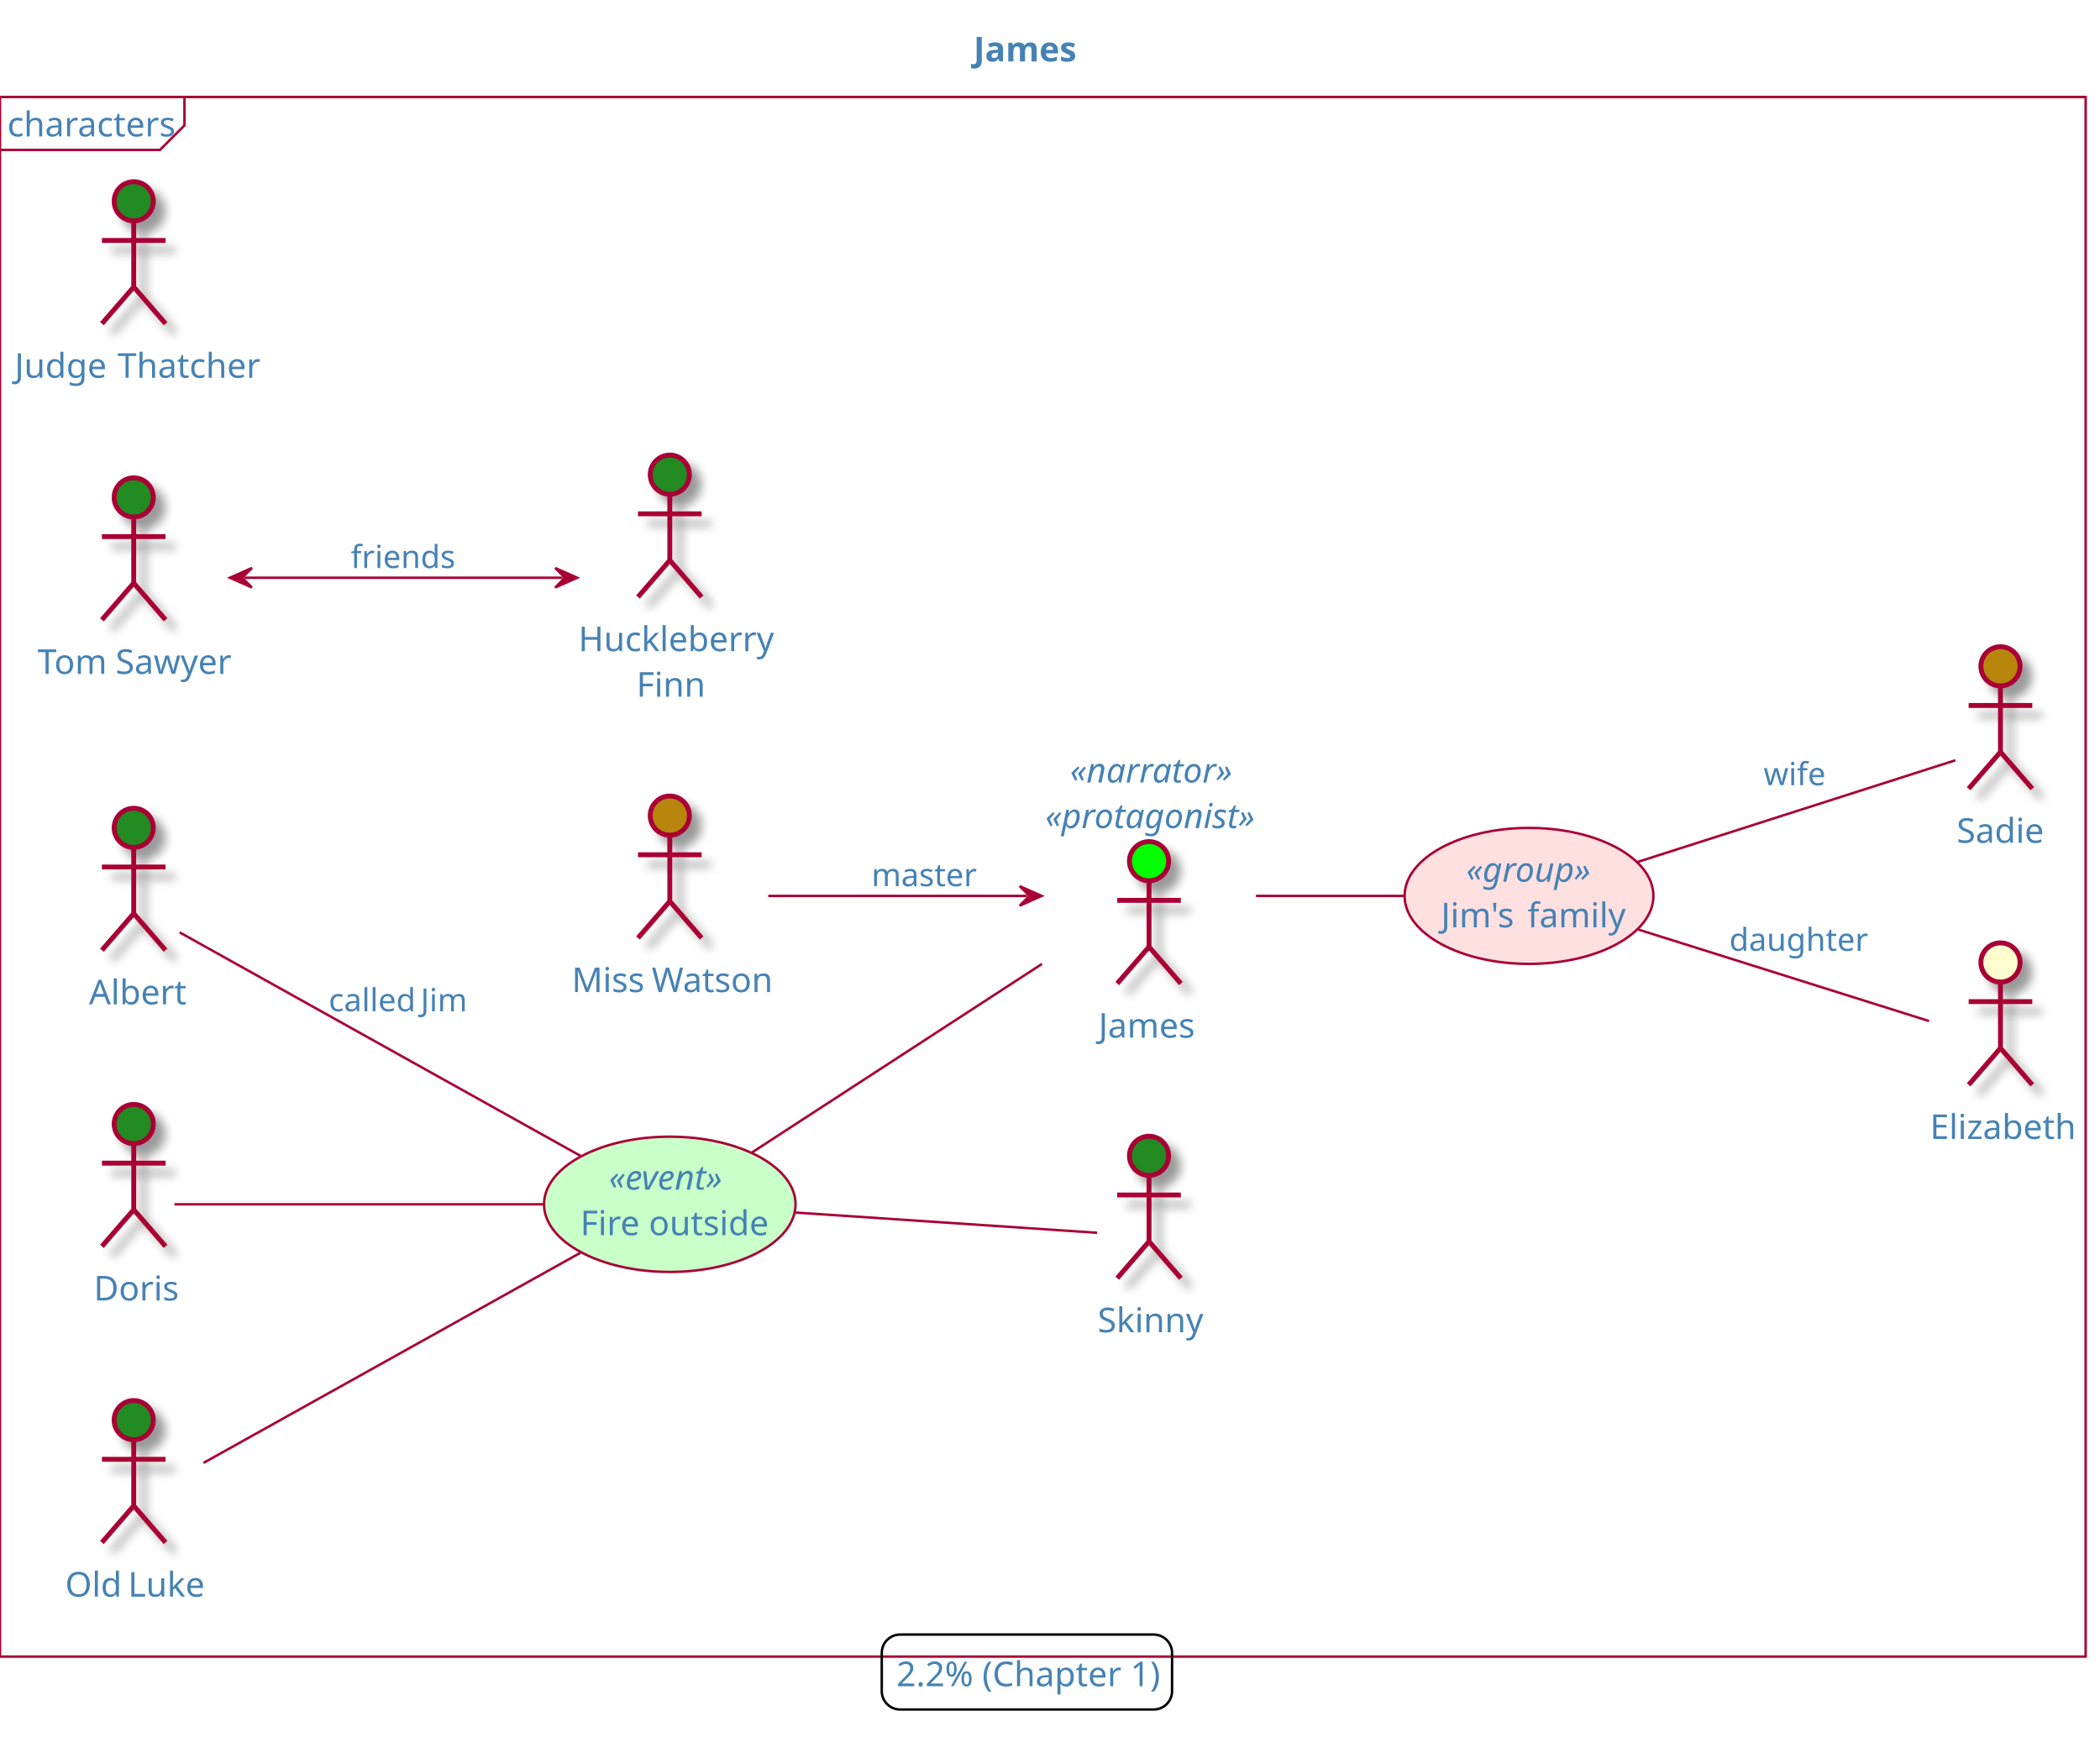
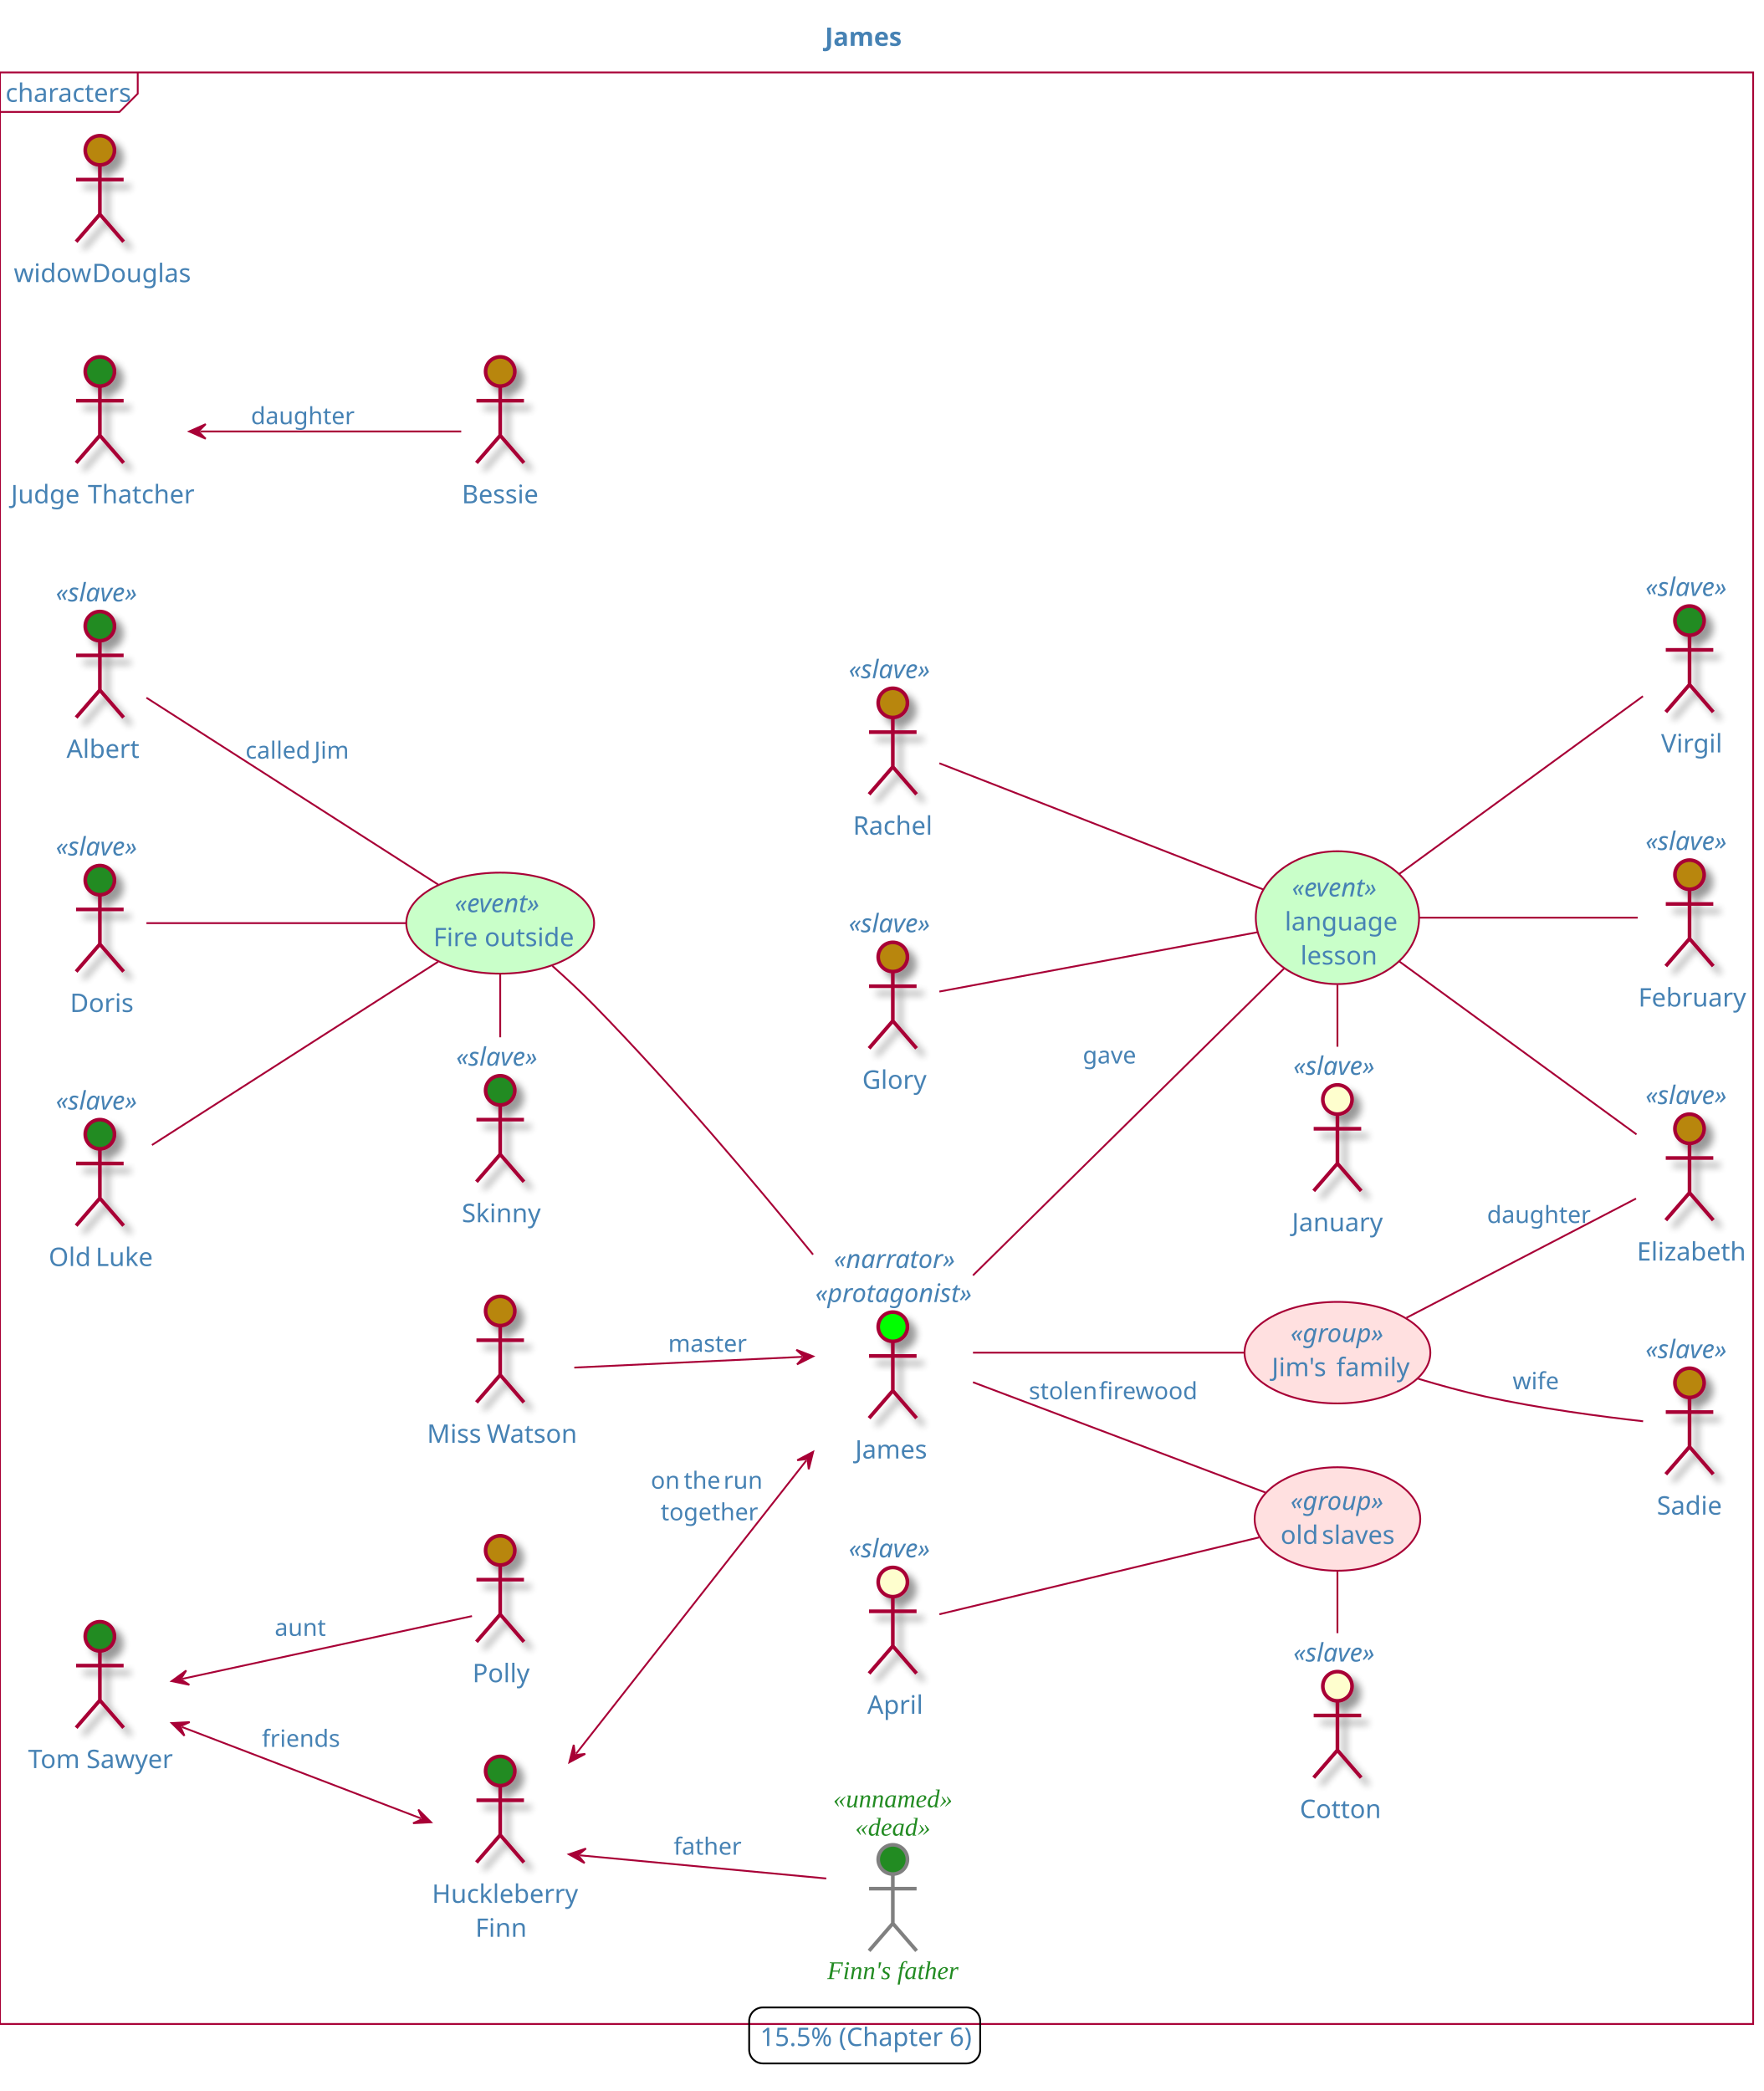
- <svg xmlns="http://www.w3.org/2000/svg" contentStyleType="text/css" data-diagram-type="DESCRIPTION" height="714px" preserveAspectRatio="none" style="width:858px;height:714px;" version="1.1" viewBox="0 0 858 714" width="858px" zoomAndPan="magnify">
+ <svg xmlns="http://www.w3.org/2000/svg" contentStyleType="text/css" data-diagram-type="DESCRIPTION" height="1144px" preserveAspectRatio="none" style="width:965px;height:1144px;" version="1.1" viewBox="0 0 965 1144" width="965px" zoomAndPan="magnify">
  <defs>
-     <filter height="300%" id="f146or0i8fgp7p" width="300%" x="-1" y="-1">
+     <filter height="300%" id="fkbhwyny0j49b" width="300%" x="-1" y="-1">
      <feGaussianBlur result="blurOut" stdDeviation="2" />
      <feColorMatrix in="blurOut" result="blurOut2" type="matrix" values="0 0 0 0 0 0 0 0 0 0 0 0 0 0 0 0 0 0 .4 0" />
      <feOffset dx="4" dy="4" in="blurOut2" result="blurOut3" />
      <feBlend in="SourceGraphic" in2="blurOut3" mode="normal" />
    </filter>
  </defs>
  <g>
    <g class="title" data-source-line="5">
-       <text fill="#4682B4" font-family="sans-serif" font-size="14" font-weight="bold" lengthAdjust="spacing" textLength="43.593" x="397.77" y="25.107">James</text>
-     </g>
-     <rect fill="none" height="637.23" style="stroke:#A80036;stroke-width:1;" width="852.133" x="0" y="39.621" />
+       <text fill="#4682B4" font-family="sans-serif" font-size="14" font-weight="bold" lengthAdjust="spacing" textLength="43.593" x="451.27" y="25.107">James</text>
+     </g>
+     <rect fill="none" height="1067.716" style="stroke:#A80036;stroke-width:1;" width="959.133" x="0" y="39.621" />
    <path d="M75.358,39.621 L75.358,51.242 L65.358,61.242 L0,61.242" fill="none" style="stroke:#A80036;stroke-width:1;" />
    <text fill="#4682B4" font-family="sans-serif" font-size="14" lengthAdjust="spacing" textLength="65.358" x="3" y="55.728">characters</text>
    <g class="entity" data-entity="jim" data-source-line="10" data-uid="ent0002" id="entity_jim">
-       <ellipse cx="469.46" cy="351.864" fill="#00FF00" filter="url(#f146or0i8fgp7p)" rx="8" ry="8" style="stroke:#A80036;stroke-width:2;" />
-       <path d="M469.46,359.864 L469.46,386.864 M456.46,367.864 L482.46,367.864 M469.46,386.864 L456.46,401.864 M469.46,386.864 L482.46,401.864" fill="none" filter="url(#f146or0i8fgp7p)" style="stroke:#A80036;stroke-width:2;" />
-       <text fill="#4682B4" font-family="sans-serif" font-size="14" lengthAdjust="spacing" textLength="41.234" x="448.843" y="423.972">James</text>
-       <text fill="#4682B4" font-family="sans-serif" font-size="14" font-style="italic" lengthAdjust="spacing" textLength="64.593" x="437.164" y="319.73">«narrator»</text>
-       <text fill="#4682B4" font-family="sans-serif" font-size="14" font-style="italic" lengthAdjust="spacing" textLength="84.841" x="427.04" y="338.351">«protagonist»</text>
+       <ellipse cx="488.46" cy="725.864" fill="#00FF00" filter="url(#fkbhwyny0j49b)" rx="8" ry="8" style="stroke:#A80036;stroke-width:2;" />
+       <path d="M488.46,733.864 L488.46,760.864 M475.46,741.864 L501.46,741.864 M488.46,760.864 L475.46,775.864 M488.46,760.864 L501.46,775.864" fill="none" filter="url(#fkbhwyny0j49b)" style="stroke:#A80036;stroke-width:2;" />
+       <text fill="#4682B4" font-family="sans-serif" font-size="14" lengthAdjust="spacing" textLength="41.234" x="467.843" y="797.972">James</text>
+       <text fill="#4682B4" font-family="sans-serif" font-size="14" font-style="italic" lengthAdjust="spacing" textLength="64.593" x="456.164" y="693.73">«narrator»</text>
+       <text fill="#4682B4" font-family="sans-serif" font-size="14" font-style="italic" lengthAdjust="spacing" textLength="84.841" x="446.04" y="712.351">«protagonist»</text>
    </g>
    <g class="entity" data-entity="owner" data-source-line="12" data-uid="ent0003" id="entity_owner">
-       <ellipse cx="273.662" cy="333.242" fill="#B8860B" filter="url(#f146or0i8fgp7p)" rx="8" ry="8" style="stroke:#A80036;stroke-width:2;" />
-       <path d="M273.662,341.242 L273.662,368.242 M260.662,349.242 L286.662,349.242 M273.662,368.242 L260.662,383.242 M273.662,368.242 L286.662,383.242" fill="none" filter="url(#f146or0i8fgp7p)" style="stroke:#A80036;stroke-width:2;" />
-       <text fill="#4682B4" font-family="sans-serif" font-size="14" lengthAdjust="spacing" textLength="28.773" x="233.6" y="405.35">Miss</text>
-       <text fill="#4682B4" font-family="sans-serif" font-size="14" lengthAdjust="spacing" textLength="3.89" x="262.373" y="405.35"> </text>
-       <text fill="#4682B4" font-family="sans-serif" font-size="14" lengthAdjust="spacing" textLength="47.462" x="266.262" y="405.35">Watson</text>
+       <ellipse cx="273.662" cy="717.242" fill="#B8860B" filter="url(#fkbhwyny0j49b)" rx="8" ry="8" style="stroke:#A80036;stroke-width:2;" />
+       <path d="M273.662,725.242 L273.662,752.242 M260.662,733.242 L286.662,733.242 M273.662,752.242 L260.662,767.242 M273.662,752.242 L286.662,767.242" fill="none" filter="url(#fkbhwyny0j49b)" style="stroke:#A80036;stroke-width:2;" />
+       <text fill="#4682B4" font-family="sans-serif" font-size="14" lengthAdjust="spacing" textLength="28.773" x="233.6" y="789.35">Miss</text>
+       <text fill="#4682B4" font-family="sans-serif" font-size="14" lengthAdjust="spacing" textLength="3.89" x="262.373" y="789.35"> </text>
+       <text fill="#4682B4" font-family="sans-serif" font-size="14" lengthAdjust="spacing" textLength="47.462" x="266.262" y="789.35">Watson</text>
    </g>
    <g class="entity" data-entity="tom" data-source-line="16" data-uid="ent0005" id="entity_tom">
-       <ellipse cx="54.636" cy="203.242" fill="#228B22" filter="url(#f146or0i8fgp7p)" rx="8" ry="8" style="stroke:#A80036;stroke-width:2;" />
-       <path d="M54.636,211.242 L54.636,238.242 M41.636,219.242 L67.636,219.242 M54.636,238.242 L41.636,253.242 M54.636,238.242 L67.636,253.242" fill="none" filter="url(#f146or0i8fgp7p)" style="stroke:#A80036;stroke-width:2;" />
-       <text fill="#4682B4" font-family="sans-serif" font-size="14" lengthAdjust="spacing" textLength="28" x="15.35" y="275.35">Tom</text>
-       <text fill="#4682B4" font-family="sans-serif" font-size="14" lengthAdjust="spacing" textLength="3.89" x="43.35" y="275.35"> </text>
-       <text fill="#4682B4" font-family="sans-serif" font-size="14" lengthAdjust="spacing" textLength="46.683" x="47.24" y="275.35">Sawyer</text>
+       <ellipse cx="54.636" cy="895.242" fill="#228B22" filter="url(#fkbhwyny0j49b)" rx="8" ry="8" style="stroke:#A80036;stroke-width:2;" />
+       <path d="M54.636,903.242 L54.636,930.242 M41.636,911.242 L67.636,911.242 M54.636,930.242 L41.636,945.242 M54.636,930.242 L67.636,945.242" fill="none" filter="url(#fkbhwyny0j49b)" style="stroke:#A80036;stroke-width:2;" />
+       <text fill="#4682B4" font-family="sans-serif" font-size="14" lengthAdjust="spacing" textLength="28" x="15.35" y="967.35">Tom</text>
+       <text fill="#4682B4" font-family="sans-serif" font-size="14" lengthAdjust="spacing" textLength="3.89" x="43.35" y="967.35"> </text>
+       <text fill="#4682B4" font-family="sans-serif" font-size="14" lengthAdjust="spacing" textLength="46.683" x="47.24" y="967.35">Sawyer</text>
    </g>
    <g class="entity" data-entity="huck" data-source-line="17" data-uid="ent0006" id="entity_huck">
-       <ellipse cx="273.665" cy="193.932" fill="#228B22" filter="url(#f146or0i8fgp7p)" rx="8" ry="8" style="stroke:#A80036;stroke-width:2;" />
-       <path d="M273.665,201.932 L273.665,228.932 M260.665,209.932 L286.665,209.932 M273.665,228.932 L260.665,243.932 M273.665,228.932 L286.665,243.932" fill="none" filter="url(#f146or0i8fgp7p)" style="stroke:#A80036;stroke-width:2;" />
-       <text fill="#4682B4" font-family="sans-serif" font-size="14" lengthAdjust="spacing" textLength="74.689" x="236.32" y="266.04">Huckleberry</text>
-       <text fill="#4682B4" font-family="sans-serif" font-size="14" lengthAdjust="spacing" textLength="27.234" x="260.048" y="284.661">Finn</text>
+       <ellipse cx="273.665" cy="968.932" fill="#228B22" filter="url(#fkbhwyny0j49b)" rx="8" ry="8" style="stroke:#A80036;stroke-width:2;" />
+       <path d="M273.665,976.932 L273.665,1003.932 M260.665,984.932 L286.665,984.932 M273.665,1003.932 L260.665,1018.932 M273.665,1003.932 L286.665,1018.932" fill="none" filter="url(#fkbhwyny0j49b)" style="stroke:#A80036;stroke-width:2;" />
+       <text fill="#4682B4" font-family="sans-serif" font-size="14" lengthAdjust="spacing" textLength="74.689" x="236.32" y="1041.04">Huckleberry</text>
+       <text fill="#4682B4" font-family="sans-serif" font-size="14" lengthAdjust="spacing" textLength="27.234" x="260.048" y="1059.661">Finn</text>
    </g>
    <g class="entity" data-entity="sadie" data-source-line="21" data-uid="ent0008" id="entity_sadie">
-       <ellipse cx="817.333" cy="272.242" fill="#B8860B" filter="url(#f146or0i8fgp7p)" rx="8" ry="8" style="stroke:#A80036;stroke-width:2;" />
-       <path d="M817.333,280.242 L817.333,307.242 M804.333,288.242 L830.333,288.242 M817.333,307.242 L804.333,322.242 M817.333,307.242 L830.333,322.242" fill="none" filter="url(#f146or0i8fgp7p)" style="stroke:#A80036;stroke-width:2;" />
-       <text fill="#4682B4" font-family="sans-serif" font-size="14" lengthAdjust="spacing" textLength="35.807" x="799.43" y="344.35">Sadie</text>
+       <ellipse cx="924.337" cy="756.553" fill="#B8860B" filter="url(#fkbhwyny0j49b)" rx="8" ry="8" style="stroke:#A80036;stroke-width:2;" />
+       <path d="M924.337,764.553 L924.337,791.553 M911.337,772.553 L937.337,772.553 M924.337,791.553 L911.337,806.553 M924.337,791.553 L937.337,806.553" fill="none" filter="url(#fkbhwyny0j49b)" style="stroke:#A80036;stroke-width:2;" />
+       <text fill="#4682B4" font-family="sans-serif" font-size="14" lengthAdjust="spacing" textLength="35.807" x="906.434" y="828.661">Sadie</text>
+       <text fill="#4682B4" font-family="sans-serif" font-size="14" font-style="italic" lengthAdjust="spacing" textLength="48.255" x="900.21" y="743.04">«slave»</text>
    </g>
    <g class="entity" data-entity="family" data-source-line="23" data-uid="ent0009" id="entity_family">
-       <ellipse cx="624.708" cy="366.048" fill="#FFE0E0" rx="50.828" ry="27.776" style="stroke:#A80036;stroke-width:1;" />
-       <text fill="#4682B4" font-family="sans-serif" font-size="14" font-style="italic" lengthAdjust="spacing" textLength="51.379" x="599.019" y="360.271">«group»</text>
-       <text fill="#4682B4" font-family="sans-serif" font-size="14" lengthAdjust="spacing" textLength="31.445" x="588.762" y="378.892">Jim's</text>
-       <text fill="#4682B4" font-family="sans-serif" font-size="14" lengthAdjust="spacing" textLength="3.89" x="620.207" y="378.892"> </text>
-       <text fill="#4682B4" font-family="sans-serif" font-size="14" lengthAdjust="spacing" textLength="36.559" x="624.097" y="378.892">family</text>
+       <ellipse cx="731.708" cy="740.048" fill="#FFE0E0" rx="50.828" ry="27.776" style="stroke:#A80036;stroke-width:1;" />
+       <text fill="#4682B4" font-family="sans-serif" font-size="14" font-style="italic" lengthAdjust="spacing" textLength="51.379" x="706.019" y="734.27">«group»</text>
+       <text fill="#4682B4" font-family="sans-serif" font-size="14" lengthAdjust="spacing" textLength="31.445" x="695.762" y="752.892">Jim's</text>
+       <text fill="#4682B4" font-family="sans-serif" font-size="14" lengthAdjust="spacing" textLength="3.89" x="727.207" y="752.892"> </text>
+       <text fill="#4682B4" font-family="sans-serif" font-size="14" lengthAdjust="spacing" textLength="36.559" x="731.097" y="752.892">family</text>
    </g>
    <g class="entity" data-entity="lizzie" data-source-line="28" data-uid="ent0012" id="entity_lizzie">
-       <ellipse cx="817.336" cy="393.242" fill="#FEFECE" filter="url(#f146or0i8fgp7p)" rx="8" ry="8" style="stroke:#A80036;stroke-width:2;" />
-       <path d="M817.336,401.242 L817.336,428.242 M804.336,409.242 L830.336,409.242 M817.336,428.242 L804.336,443.242 M817.336,428.242 L830.336,443.242" fill="none" filter="url(#f146or0i8fgp7p)" style="stroke:#A80036;stroke-width:2;" />
-       <text fill="#4682B4" font-family="sans-serif" font-size="14" lengthAdjust="spacing" textLength="57.593" x="788.54" y="465.35">Elizabeth</text>
+       <ellipse cx="924.336" cy="617.553" fill="#B8860B" filter="url(#fkbhwyny0j49b)" rx="8" ry="8" style="stroke:#A80036;stroke-width:2;" />
+       <path d="M924.336,625.553 L924.336,652.553 M911.336,633.553 L937.336,633.553 M924.336,652.553 L911.336,667.553 M924.336,652.553 L937.336,667.553" fill="none" filter="url(#fkbhwyny0j49b)" style="stroke:#A80036;stroke-width:2;" />
+       <text fill="#4682B4" font-family="sans-serif" font-size="14" lengthAdjust="spacing" textLength="57.593" x="895.54" y="689.661">Elizabeth</text>
+       <text fill="#4682B4" font-family="sans-serif" font-size="14" font-style="italic" lengthAdjust="spacing" textLength="48.255" x="900.209" y="604.04">«slave»</text>
    </g>
    <g class="entity" data-entity="judge" data-source-line="32" data-uid="ent0014" id="entity_judge">
-       <ellipse cx="54.641" cy="82.242" fill="#228B22" filter="url(#f146or0i8fgp7p)" rx="8" ry="8" style="stroke:#A80036;stroke-width:2;" />
-       <path d="M54.641,90.242 L54.641,117.242 M41.641,98.242 L67.641,98.242 M54.641,117.242 L41.641,132.242 M54.641,117.242 L67.641,132.242" fill="none" filter="url(#f146or0i8fgp7p)" style="stroke:#A80036;stroke-width:2;" />
-       <text fill="#4682B4" font-family="sans-serif" font-size="14" lengthAdjust="spacing" textLength="38.145" x="6" y="154.35">Judge</text>
-       <text fill="#4682B4" font-family="sans-serif" font-size="14" lengthAdjust="spacing" textLength="3.89" x="44.145" y="154.35"> </text>
-       <text fill="#4682B4" font-family="sans-serif" font-size="14" lengthAdjust="spacing" textLength="55.248" x="48.034" y="154.35">Thatcher</text>
+       <ellipse cx="54.641" cy="203.242" fill="#228B22" filter="url(#fkbhwyny0j49b)" rx="8" ry="8" style="stroke:#A80036;stroke-width:2;" />
+       <path d="M54.641,211.242 L54.641,238.242 M41.641,219.242 L67.641,219.242 M54.641,238.242 L41.641,253.242 M54.641,238.242 L67.641,253.242" fill="none" filter="url(#fkbhwyny0j49b)" style="stroke:#A80036;stroke-width:2;" />
+       <text fill="#4682B4" font-family="sans-serif" font-size="14" lengthAdjust="spacing" textLength="38.145" x="6" y="275.35">Judge</text>
+       <text fill="#4682B4" font-family="sans-serif" font-size="14" lengthAdjust="spacing" textLength="3.89" x="44.145" y="275.35"> </text>
+       <text fill="#4682B4" font-family="sans-serif" font-size="14" lengthAdjust="spacing" textLength="55.248" x="48.034" y="275.35">Thatcher</text>
    </g>
    <g class="entity" data-entity="albert" data-source-line="34" data-uid="ent0015" id="entity_albert">
-       <ellipse cx="54.636" cy="338.242" fill="#228B22" filter="url(#f146or0i8fgp7p)" rx="8" ry="8" style="stroke:#A80036;stroke-width:2;" />
-       <path d="M54.636,346.242 L54.636,373.242 M41.636,354.242 L67.636,354.242 M54.636,373.242 L41.636,388.242 M54.636,373.242 L67.636,388.242" fill="none" filter="url(#f146or0i8fgp7p)" style="stroke:#A80036;stroke-width:2;" />
-       <text fill="#4682B4" font-family="sans-serif" font-size="14" lengthAdjust="spacing" textLength="36.572" x="36.35" y="410.35">Albert</text>
+       <ellipse cx="54.637" cy="342.553" fill="#228B22" filter="url(#fkbhwyny0j49b)" rx="8" ry="8" style="stroke:#A80036;stroke-width:2;" />
+       <path d="M54.637,350.553 L54.637,377.553 M41.637,358.553 L67.637,358.553 M54.637,377.553 L41.637,392.553 M54.637,377.553 L67.637,392.553" fill="none" filter="url(#fkbhwyny0j49b)" style="stroke:#A80036;stroke-width:2;" />
+       <text fill="#4682B4" font-family="sans-serif" font-size="14" lengthAdjust="spacing" textLength="36.572" x="36.351" y="414.661">Albert</text>
+       <text fill="#4682B4" font-family="sans-serif" font-size="14" font-style="italic" lengthAdjust="spacing" textLength="48.255" x="30.51" y="329.04">«slave»</text>
    </g>
    <g class="entity" data-entity="fire" data-source-line="37" data-uid="ent0016" id="entity_fire">
-       <ellipse cx="273.659" cy="492.055" fill="#C9FFC9" rx="51.38" ry="27.633" style="stroke:#A80036;stroke-width:1;" />
-       <text fill="#4682B4" font-family="sans-serif" font-size="14" font-style="italic" lengthAdjust="spacing" textLength="49.82" x="248.749" y="486.06">«event»</text>
-       <text fill="#4682B4" font-family="sans-serif" font-size="14" lengthAdjust="spacing" textLength="24.11" x="237.087" y="504.681">Fire</text>
-       <text fill="#4682B4" font-family="sans-serif" font-size="14" lengthAdjust="spacing" textLength="3.89" x="261.198" y="504.681"> </text>
-       <text fill="#4682B4" font-family="sans-serif" font-size="14" lengthAdjust="spacing" textLength="45.145" x="265.087" y="504.681">outside</text>
+       <ellipse cx="273.659" cy="505.055" fill="#C9FFC9" rx="51.38" ry="27.633" style="stroke:#A80036;stroke-width:1;" />
+       <text fill="#4682B4" font-family="sans-serif" font-size="14" font-style="italic" lengthAdjust="spacing" textLength="49.82" x="248.749" y="499.06">«event»</text>
+       <text fill="#4682B4" font-family="sans-serif" font-size="14" lengthAdjust="spacing" textLength="24.11" x="237.087" y="517.681">Fire</text>
+       <text fill="#4682B4" font-family="sans-serif" font-size="14" lengthAdjust="spacing" textLength="3.89" x="261.198" y="517.681"> </text>
+       <text fill="#4682B4" font-family="sans-serif" font-size="14" lengthAdjust="spacing" textLength="45.145" x="265.087" y="517.681">outside</text>
    </g>
    <g class="entity" data-entity="doris" data-source-line="43" data-uid="ent0019" id="entity_doris">
-       <ellipse cx="54.645" cy="459.242" fill="#228B22" filter="url(#f146or0i8fgp7p)" rx="8" ry="8" style="stroke:#A80036;stroke-width:2;" />
-       <path d="M54.645,467.242 L54.645,494.242 M41.645,475.242 L67.644,475.242 M54.645,494.242 L41.645,509.242 M54.645,494.242 L67.644,509.242" fill="none" filter="url(#f146or0i8fgp7p)" style="stroke:#A80036;stroke-width:2;" />
-       <text fill="#4682B4" font-family="sans-serif" font-size="14" lengthAdjust="spacing" textLength="32.669" x="38.31" y="531.35">Doris</text>
+       <ellipse cx="54.637" cy="481.553" fill="#228B22" filter="url(#fkbhwyny0j49b)" rx="8" ry="8" style="stroke:#A80036;stroke-width:2;" />
+       <path d="M54.637,489.553 L54.637,516.553 M41.637,497.553 L67.637,497.553 M54.637,516.553 L41.637,531.553 M54.637,516.553 L67.637,531.553" fill="none" filter="url(#fkbhwyny0j49b)" style="stroke:#A80036;stroke-width:2;" />
+       <text fill="#4682B4" font-family="sans-serif" font-size="14" lengthAdjust="spacing" textLength="32.669" x="38.303" y="553.661">Doris</text>
+       <text fill="#4682B4" font-family="sans-serif" font-size="14" font-style="italic" lengthAdjust="spacing" textLength="48.255" x="30.51" y="468.04">«slave»</text>
    </g>
    <g class="entity" data-entity="luke" data-source-line="47" data-uid="ent0021" id="entity_luke">
-       <ellipse cx="54.637" cy="580.242" fill="#228B22" filter="url(#f146or0i8fgp7p)" rx="8" ry="8" style="stroke:#A80036;stroke-width:2;" />
-       <path d="M54.637,588.242 L54.637,615.242 M41.637,596.242 L67.637,596.242 M54.637,615.242 L41.637,630.242 M54.637,615.242 L67.637,630.242" fill="none" filter="url(#f146or0i8fgp7p)" style="stroke:#A80036;stroke-width:2;" />
-       <text fill="#4682B4" font-family="sans-serif" font-size="14" lengthAdjust="spacing" textLength="21.786" x="26.62" y="652.35">Old</text>
-       <text fill="#4682B4" font-family="sans-serif" font-size="14" lengthAdjust="spacing" textLength="3.89" x="48.406" y="652.35"> </text>
-       <text fill="#4682B4" font-family="sans-serif" font-size="14" lengthAdjust="spacing" textLength="30.358" x="52.296" y="652.35">Luke</text>
+       <ellipse cx="54.637" cy="620.553" fill="#228B22" filter="url(#fkbhwyny0j49b)" rx="8" ry="8" style="stroke:#A80036;stroke-width:2;" />
+       <path d="M54.637,628.553 L54.637,655.553 M41.637,636.553 L67.637,636.553 M54.637,655.553 L41.637,670.553 M54.637,655.553 L67.637,670.553" fill="none" filter="url(#fkbhwyny0j49b)" style="stroke:#A80036;stroke-width:2;" />
+       <text fill="#4682B4" font-family="sans-serif" font-size="14" lengthAdjust="spacing" textLength="21.786" x="26.62" y="692.661">Old</text>
+       <text fill="#4682B4" font-family="sans-serif" font-size="14" lengthAdjust="spacing" textLength="3.89" x="48.406" y="692.661"> </text>
+       <text fill="#4682B4" font-family="sans-serif" font-size="14" lengthAdjust="spacing" textLength="30.358" x="52.296" y="692.661">Luke</text>
+       <text fill="#4682B4" font-family="sans-serif" font-size="14" font-style="italic" lengthAdjust="spacing" textLength="48.255" x="30.51" y="607.04">«slave»</text>
    </g>
    <g class="entity" data-entity="skinny" data-source-line="51" data-uid="ent0023" id="entity_skinny">
-       <ellipse cx="469.46" cy="472.242" fill="#228B22" filter="url(#f146or0i8fgp7p)" rx="8" ry="8" style="stroke:#A80036;stroke-width:2;" />
-       <path d="M469.46,480.242 L469.46,507.242 M456.46,488.242 L482.46,488.242 M469.46,507.242 L456.46,522.242 M469.46,507.242 L482.46,522.242" fill="none" filter="url(#f146or0i8fgp7p)" style="stroke:#A80036;stroke-width:2;" />
-       <text fill="#4682B4" font-family="sans-serif" font-size="14" lengthAdjust="spacing" textLength="42.02" x="448.45" y="544.35">Skinny</text>
+       <ellipse cx="273.657" cy="596.553" fill="#228B22" filter="url(#fkbhwyny0j49b)" rx="8" ry="8" style="stroke:#A80036;stroke-width:2;" />
+       <path d="M273.657,604.553 L273.657,631.553 M260.657,612.553 L286.657,612.553 M273.657,631.553 L260.657,646.553 M273.657,631.553 L286.657,646.553" fill="none" filter="url(#fkbhwyny0j49b)" style="stroke:#A80036;stroke-width:2;" />
+       <text fill="#4682B4" font-family="sans-serif" font-size="14" lengthAdjust="spacing" textLength="42.02" x="252.647" y="668.661">Skinny</text>
+       <text fill="#4682B4" font-family="sans-serif" font-size="14" font-style="italic" lengthAdjust="spacing" textLength="48.255" x="249.53" y="583.04">«slave»</text>
+     </g>
+     <g class="entity" data-entity="lesson" data-source-line="54" data-uid="ent0025" id="entity_lesson">
+       <ellipse cx="731.709" cy="502.057" fill="#C9FFC9" rx="44.669" ry="36.335" style="stroke:#A80036;stroke-width:1;" />
+       <text fill="#4682B4" font-family="sans-serif" font-size="14" font-style="italic" lengthAdjust="spacing" textLength="49.82" x="706.799" y="490.456">«event»</text>
+       <text fill="#4682B4" font-family="sans-serif" font-size="14" lengthAdjust="spacing" textLength="57.613" x="702.902" y="509.077">language</text>
+       <text fill="#4682B4" font-family="sans-serif" font-size="14" lengthAdjust="spacing" textLength="40.469" x="711.474" y="527.698">lesson</text>
+     </g>
+     <g class="entity" data-entity="student1" data-source-line="60" data-uid="ent0028" id="entity_student1">
+       <ellipse cx="924.337" cy="339.553" fill="#228B22" filter="url(#fkbhwyny0j49b)" rx="8" ry="8" style="stroke:#A80036;stroke-width:2;" />
+       <path d="M924.337,347.553 L924.337,374.553 M911.337,355.553 L937.337,355.553 M924.337,374.553 L911.337,389.553 M924.337,374.553 L937.337,389.553" fill="none" filter="url(#fkbhwyny0j49b)" style="stroke:#A80036;stroke-width:2;" />
+       <text fill="#4682B4" font-family="sans-serif" font-size="14" lengthAdjust="spacing" textLength="31.117" x="908.779" y="411.661">Virgil</text>
+       <text fill="#4682B4" font-family="sans-serif" font-size="14" font-style="italic" lengthAdjust="spacing" textLength="48.255" x="900.21" y="326.04">«slave»</text>
+     </g>
+     <g class="entity" data-entity="student2" data-source-line="61" data-uid="ent0029" id="entity_student2">
+       <ellipse cx="924.34" cy="478.553" fill="#B8860B" filter="url(#fkbhwyny0j49b)" rx="8" ry="8" style="stroke:#A80036;stroke-width:2;" />
+       <path d="M924.34,486.553 L924.34,513.553 M911.34,494.553 L937.34,494.553 M924.34,513.553 L911.34,528.553 M924.34,513.553 L937.34,528.553" fill="none" filter="url(#fkbhwyny0j49b)" style="stroke:#A80036;stroke-width:2;" />
+       <text fill="#4682B4" font-family="sans-serif" font-size="14" lengthAdjust="spacing" textLength="56.02" x="896.33" y="550.661">February</text>
+       <text fill="#4682B4" font-family="sans-serif" font-size="14" font-style="italic" lengthAdjust="spacing" textLength="48.255" x="900.213" y="465.04">«slave»</text>
+     </g>
+     <g class="entity" data-entity="student3" data-source-line="62" data-uid="ent0030" id="entity_student3">
+       <ellipse cx="731.707" cy="601.553" fill="#FEFECE" filter="url(#fkbhwyny0j49b)" rx="8" ry="8" style="stroke:#A80036;stroke-width:2;" />
+       <path d="M731.707,609.553 L731.707,636.553 M718.707,617.553 L744.707,617.553 M731.707,636.553 L718.707,651.553 M731.707,636.553 L744.707,651.553" fill="none" filter="url(#fkbhwyny0j49b)" style="stroke:#A80036;stroke-width:2;" />
+       <text fill="#4682B4" font-family="sans-serif" font-size="14" lengthAdjust="spacing" textLength="49.807" x="706.804" y="673.661">January</text>
+       <text fill="#4682B4" font-family="sans-serif" font-size="14" font-style="italic" lengthAdjust="spacing" textLength="48.255" x="707.58" y="588.04">«slave»</text>
+     </g>
+     <g class="entity" data-entity="student4" data-source-line="63" data-uid="ent0031" id="entity_student4">
+       <ellipse cx="488.457" cy="384.553" fill="#B8860B" filter="url(#fkbhwyny0j49b)" rx="8" ry="8" style="stroke:#A80036;stroke-width:2;" />
+       <path d="M488.457,392.553 L488.457,419.553 M475.457,400.553 L501.457,400.553 M488.457,419.553 L475.457,434.553 M488.457,419.553 L501.457,434.553" fill="none" filter="url(#fkbhwyny0j49b)" style="stroke:#A80036;stroke-width:2;" />
+       <text fill="#4682B4" font-family="sans-serif" font-size="14" lengthAdjust="spacing" textLength="43.579" x="466.668" y="456.661">Rachel</text>
+       <text fill="#4682B4" font-family="sans-serif" font-size="14" font-style="italic" lengthAdjust="spacing" textLength="48.255" x="464.33" y="371.04">«slave»</text>
+     </g>
+     <g class="entity" data-entity="student5" data-source-line="64" data-uid="ent0032" id="entity_student5">
+       <ellipse cx="488.457" cy="523.553" fill="#B8860B" filter="url(#fkbhwyny0j49b)" rx="8" ry="8" style="stroke:#A80036;stroke-width:2;" />
+       <path d="M488.457,531.553 L488.457,558.553 M475.457,539.553 L501.457,539.553 M488.457,558.553 L475.457,573.553 M488.457,558.553 L501.457,573.553" fill="none" filter="url(#fkbhwyny0j49b)" style="stroke:#A80036;stroke-width:2;" />
+       <text fill="#4682B4" font-family="sans-serif" font-size="14" lengthAdjust="spacing" textLength="33.448" x="471.733" y="595.661">Glory</text>
+       <text fill="#4682B4" font-family="sans-serif" font-size="14" font-style="italic" lengthAdjust="spacing" textLength="48.255" x="464.33" y="510.04">«slave»</text>
+     </g>
+     <g class="entity" data-entity="father" data-source-line="72" data-uid="ent0038" id="entity_father">
+       <ellipse cx="488.463" cy="1017.31" fill="#228B22" rx="8" ry="8" style="stroke:#808080;stroke-width:2;" />
+       <path d="M488.463,1025.31 L488.463,1052.31 M475.463,1033.31 L501.463,1033.31 M488.463,1052.31 L475.463,1067.31 M488.463,1052.31 L501.463,1067.31" fill="none" style="stroke:#808080;stroke-width:2;" />
+       <text fill="#228B22" font-family="times new roman" font-size="14" font-style="italic" lengthAdjust="spacing" textLength="34.884" x="452.55" y="1082.786">Finn's</text>
+       <text fill="#228B22" font-family="times new roman" font-size="14" font-style="italic" lengthAdjust="spacing" textLength="3.5" x="487.434" y="1082.786"> </text>
+       <text fill="#228B22" font-family="times new roman" font-size="14" font-style="italic" lengthAdjust="spacing" textLength="33.441" x="490.934" y="1082.786">father</text>
+       <text fill="#228B22" font-family="times new roman" font-size="14" font-style="italic" lengthAdjust="spacing" textLength="65.324" x="455.8" y="988.778">«unnamed»</text>
+       <text fill="#228B22" font-family="times new roman" font-size="14" font-style="italic" lengthAdjust="spacing" textLength="41.214" x="467.856" y="1004.282">«dead»</text>
+     </g>
+     <g class="entity" data-entity="widow" data-source-line="76" data-uid="ent0040" id="entity_widow">
+       <ellipse cx="54.639" cy="82.242" fill="#B8860B" filter="url(#fkbhwyny0j49b)" rx="8" ry="8" style="stroke:#A80036;stroke-width:2;" />
+       <path d="M54.639,90.242 L54.639,117.242 M41.639,98.242 L67.639,98.242 M54.639,117.242 L41.639,132.242 M54.639,117.242 L67.639,132.242" fill="none" filter="url(#fkbhwyny0j49b)" style="stroke:#A80036;stroke-width:2;" />
+       <text fill="#4682B4" font-family="sans-serif" font-size="14" lengthAdjust="spacing" textLength="38.903" x="7.56" y="154.35">widow</text>
+       <text fill="#4682B4" font-family="sans-serif" font-size="14" lengthAdjust="spacing" textLength="3.89" x="46.463" y="154.35"> </text>
+       <text fill="#4682B4" font-family="sans-serif" font-size="14" lengthAdjust="spacing" textLength="51.365" x="50.353" y="154.35">Douglas</text>
+     </g>
+     <g class="entity" data-entity="bekkie" data-source-line="78" data-uid="ent0041" id="entity_bekkie">
+       <ellipse cx="273.66" cy="203.242" fill="#B8860B" filter="url(#fkbhwyny0j49b)" rx="8" ry="8" style="stroke:#A80036;stroke-width:2;" />
+       <path d="M273.66,211.242 L273.66,238.242 M260.66,219.242 L286.66,219.242 M273.66,238.242 L260.66,253.242 M273.66,238.242 L286.66,253.242" fill="none" filter="url(#fkbhwyny0j49b)" style="stroke:#A80036;stroke-width:2;" />
+       <text fill="#4682B4" font-family="sans-serif" font-size="14" lengthAdjust="spacing" textLength="42.02" x="252.65" y="275.35">Bessie</text>
+     </g>
+     <g class="entity" data-entity="polly" data-source-line="87" data-uid="ent0044" id="entity_polly">
+       <ellipse cx="273.662" cy="848.242" fill="#B8860B" filter="url(#fkbhwyny0j49b)" rx="8" ry="8" style="stroke:#A80036;stroke-width:2;" />
+       <path d="M273.662,856.242 L273.662,883.242 M260.662,864.242 L286.662,864.242 M273.662,883.242 L260.662,898.242 M273.662,883.242 L286.662,898.242" fill="none" filter="url(#fkbhwyny0j49b)" style="stroke:#A80036;stroke-width:2;" />
+       <text fill="#4682B4" font-family="sans-serif" font-size="14" lengthAdjust="spacing" textLength="30.345" x="258.49" y="920.35">Polly</text>
+     </g>
+     <g class="entity" data-entity="april" data-source-line="91" data-uid="ent0046" id="entity_april">
+       <ellipse cx="488.457" cy="865.553" fill="#FEFECE" filter="url(#fkbhwyny0j49b)" rx="8" ry="8" style="stroke:#A80036;stroke-width:2;" />
+       <path d="M488.457,873.553 L488.457,900.553 M475.457,881.553 L501.457,881.553 M488.457,900.553 L475.457,915.553 M488.457,900.553 L501.457,915.553" fill="none" filter="url(#fkbhwyny0j49b)" style="stroke:#A80036;stroke-width:2;" />
+       <text fill="#4682B4" font-family="sans-serif" font-size="14" lengthAdjust="spacing" textLength="28.007" x="474.454" y="937.661">April</text>
+       <text fill="#4682B4" font-family="sans-serif" font-size="14" font-style="italic" lengthAdjust="spacing" textLength="48.255" x="464.33" y="852.04">«slave»</text>
+     </g>
+     <g class="entity" data-entity="cotton" data-source-line="92" data-uid="ent0047" id="entity_cotton">
+       <ellipse cx="731.707" cy="922.553" fill="#FEFECE" filter="url(#fkbhwyny0j49b)" rx="8" ry="8" style="stroke:#A80036;stroke-width:2;" />
+       <path d="M731.707,930.553 L731.707,957.553 M718.707,938.553 L744.707,938.553 M731.707,957.553 L718.707,972.553 M731.707,957.553 L744.707,972.553" fill="none" filter="url(#fkbhwyny0j49b)" style="stroke:#A80036;stroke-width:2;" />
+       <text fill="#4682B4" font-family="sans-serif" font-size="14" lengthAdjust="spacing" textLength="41.248" x="711.083" y="994.661">Cotton</text>
+       <text fill="#4682B4" font-family="sans-serif" font-size="14" font-style="italic" lengthAdjust="spacing" textLength="48.255" x="707.58" y="909.04">«slave»</text>
+     </g>
+     <g class="entity" data-entity="old" data-source-line="94" data-uid="ent0048" id="entity_old">
+       <ellipse cx="731.713" cy="831.048" fill="#FFE0E0" rx="45.303" ry="28.306" style="stroke:#A80036;stroke-width:1;" />
+       <text fill="#4682B4" font-family="sans-serif" font-size="14" font-style="italic" lengthAdjust="spacing" textLength="51.379" x="706.023" y="826.064">«group»</text>
+       <text fill="#4682B4" font-family="sans-serif" font-size="14" lengthAdjust="spacing" textLength="18.683" x="700.585" y="844.685">old</text>
+       <text fill="#4682B4" font-family="sans-serif" font-size="14" lengthAdjust="spacing" textLength="3.89" x="719.268" y="844.685"> </text>
+       <text fill="#4682B4" font-family="sans-serif" font-size="14" lengthAdjust="spacing" textLength="39.683" x="723.157" y="844.685">slaves</text>
    </g>
    <g class="link" data-entity-1="owner" data-entity-2="jim" data-source-line="14" data-uid="lnk4" id="link_owner_jim">
-       <path d="M313.88,366.052 C346.29,366.052 386.23,366.052 419.6,366.052" fill="none" id="owner-to-jim" style="stroke:#A80036;stroke-width:1;" />
-       <polygon fill="#A80036" points="425.6,366.052,416.6,362.052,420.6,366.052,416.6,370.052,425.6,366.052" style="stroke:#A80036;stroke-width:1;" />
-       <text fill="#4682B4" font-family="sans-serif" font-size="13" lengthAdjust="spacing" textLength="39.73" x="356.04" y="362.08">master</text>
+       <path d="M314.19,748.202 C351.33,746.452 400.757,744.134 438.867,742.344" fill="none" id="owner-to-jim" style="stroke:#A80036;stroke-width:1;" />
+       <polygon fill="#A80036" points="444.86,742.062,435.682,738.489,439.865,742.297,436.058,746.48,444.86,742.062" style="stroke:#A80036;stroke-width:1;" />
+       <text fill="#4682B4" font-family="sans-serif" font-size="13" lengthAdjust="spacing" textLength="39.73" x="365.54" y="739.601">master</text>
    </g>
    <g class="link" data-entity-1="tom" data-entity-2="huck" data-source-line="19" data-uid="lnk7" id="link_tom_huck">
-       <path d="M99.94,236.052 C139.97,236.052 190.35,236.052 229.83,236.052" fill="none" id="tom-huck" style="stroke:#A80036;stroke-width:1;" />
-       <polygon fill="#A80036" points="93.94,236.052,102.94,240.052,98.94,236.052,102.94,232.052,93.94,236.052" style="stroke:#A80036;stroke-width:1;" />
-       <polygon fill="#A80036" points="235.83,236.052,226.83,232.052,230.83,236.052,226.83,240.052,235.83,236.052" style="stroke:#A80036;stroke-width:1;" />
-       <text fill="#4682B4" font-family="sans-serif" font-size="13" lengthAdjust="spacing" textLength="39.019" x="143.28" y="232.081">friends</text>
+       <path d="M99.544,944.846 C139.574,960.156 190.746,979.729 230.226,994.829" fill="none" id="tom-huck" style="stroke:#A80036;stroke-width:1;" />
+       <polygon fill="#A80036" points="93.94,942.702,100.917,949.653,98.61,944.488,103.775,942.181,93.94,942.702" style="stroke:#A80036;stroke-width:1;" />
+       <polygon fill="#A80036" points="235.83,996.972,228.853,990.021,231.16,995.186,225.995,997.493,235.83,996.972" style="stroke:#A80036;stroke-width:1;" />
+       <text fill="#4682B4" font-family="sans-serif" font-size="13" lengthAdjust="spacing" textLength="39.019" x="143.28" y="955.711">friends</text>
    </g>
    <g class="link" data-entity-1="jim" data-entity-2="family" data-source-line="25" data-uid="lnk10" id="link_jim_family">
-       <path d="M513.15,366.052 C531.93,366.052 554.11,366.052 573.66,366.052" fill="none" id="jim-family" style="stroke:#A80036;stroke-width:1;" />
+       <path d="M532.31,740.052 C573.88,740.052 636.93,740.052 680.76,740.052" fill="none" id="jim-family" style="stroke:#A80036;stroke-width:1;" />
    </g>
    <g class="link" data-entity-1="family" data-entity-2="sadie" data-source-line="26" data-uid="lnk11" id="link_family_sadie">
-       <path d="M668.97,352.212 C710.05,339.062 769.75,319.962 798.94,310.622" fill="none" id="family-sadie" style="stroke:#A80036;stroke-width:1;" />
-       <text fill="#4682B4" font-family="sans-serif" font-size="13" lengthAdjust="spacing" textLength="23.118" x="720.54" y="320.81">wife</text>
+       <path d="M775.9,754.322 C787.69,757.862 800.53,761.402 812.54,764.052 C841.95,770.562 876.36,775.052 898.94,777.592" fill="none" id="family-sadie" style="stroke:#A80036;stroke-width:1;" />
+       <text fill="#4682B4" font-family="sans-serif" font-size="13" lengthAdjust="spacing" textLength="23.118" x="827.54" y="760.081">wife</text>
    </g>
    <g class="link" data-entity-1="family" data-entity-2="lizzie" data-source-line="30" data-uid="lnk13" id="link_family_lizzie">
-       <path d="M669.44,379.812 C705.94,391.302 756.87,407.332 788.17,417.182" fill="none" id="family-lizzie" style="stroke:#A80036;stroke-width:1;" />
-       <text fill="#4682B4" font-family="sans-serif" font-size="13" lengthAdjust="spacing" textLength="51.321" x="706.54" y="388.49">daughter</text>
+       <path d="M769.46,720.972 C806.14,701.922 861.71,673.062 895.07,655.742" fill="none" id="family-lizzie" style="stroke:#A80036;stroke-width:1;" />
+       <text fill="#4682B4" font-family="sans-serif" font-size="13" lengthAdjust="spacing" textLength="51.321" x="813.54" y="669.111">daughter</text>
    </g>
    <g class="link" data-entity-1="fire" data-entity-2="jim" data-source-line="39" data-uid="lnk17" id="link_fire_jim">
-       <path d="M307.1,470.962 C339.64,449.802 389.93,417.102 425.72,393.842" fill="none" id="fire-jim" style="stroke:#A80036;stroke-width:1;" />
+       <path d="M302.21,528.462 C309.8,535.232 317.91,542.762 325.04,550.052 C367.99,593.942 413.08,647.362 444.82,686.372" fill="none" id="fire-jim" style="stroke:#A80036;stroke-width:1;" />
    </g>
    <g class="link" data-entity-1="albert" data-entity-2="fire" data-source-line="41" data-uid="lnk18" id="link_albert_fire">
-       <path d="M73.4,380.952 C109.14,400.882 190.31,446.142 237.29,472.332" fill="none" id="albert-fire" style="stroke:#A80036;stroke-width:1;" />
-       <text fill="#4682B4" font-family="sans-serif" font-size="13" lengthAdjust="spacing" textLength="33.966" x="134.28" y="413.18">called</text>
-       <text fill="#4682B4" font-family="sans-serif" font-size="13" lengthAdjust="spacing" textLength="3.612" x="168.246" y="413.18"> </text>
-       <text fill="#4682B4" font-family="sans-serif" font-size="13" lengthAdjust="spacing" textLength="20.217" x="171.858" y="413.18">Jim</text>
+       <path d="M80.11,381.732 C119.25,406.792 195.94,455.922 239.81,484.012" fill="none" id="albert-fire" style="stroke:#A80036;stroke-width:1;" />
+       <text fill="#4682B4" font-family="sans-serif" font-size="13" lengthAdjust="spacing" textLength="33.966" x="134.28" y="415.05">called</text>
+       <text fill="#4682B4" font-family="sans-serif" font-size="13" lengthAdjust="spacing" textLength="3.612" x="168.246" y="415.05"> </text>
+       <text fill="#4682B4" font-family="sans-serif" font-size="13" lengthAdjust="spacing" textLength="20.217" x="171.858" y="415.05">Jim</text>
    </g>
    <g class="link" data-entity-1="doris" data-entity-2="fire" data-source-line="45" data-uid="lnk20" id="link_doris_fire">
-       <path d="M71.25,492.052 C102.35,492.052 173.25,492.052 222.05,492.052" fill="none" id="doris-fire" style="stroke:#A80036;stroke-width:1;" />
+       <path d="M80.11,505.052 C114.37,505.052 177.41,505.052 222.01,505.052" fill="none" id="doris-fire" style="stroke:#A80036;stroke-width:1;" />
    </g>
    <g class="link" data-entity-1="luke" data-entity-2="fire" data-source-line="49" data-uid="lnk22" id="link_luke_fire">
-       <path d="M83.13,597.722 C122.25,575.912 194.02,535.902 237.13,511.862" fill="none" id="luke-fire" style="stroke:#A80036;stroke-width:1;" />
+       <path d="M83.13,626.452 C123.05,600.882 196.96,553.542 239.73,526.142" fill="none" id="luke-fire" style="stroke:#A80036;stroke-width:1;" />
    </g>
    <g class="link" data-entity-1="fire" data-entity-2="skinny" data-source-line="52" data-uid="lnk24" id="link_fire_skinny">
-       <path d="M325.07,495.432 C365.23,498.122 419.33,501.752 448.25,503.692" fill="none" id="fire-skinny" style="stroke:#A80036;stroke-width:1;" />
+       <path d="M273.66,532.862 C273.66,544.412 273.66,555.952 273.66,567.502" fill="none" id="fire-skinny" style="stroke:#A80036;stroke-width:1;" />
+     </g>
+     <g class="link" data-entity-1="jim" data-entity-2="lesson" data-source-line="56" data-uid="lnk26" id="link_jim_lesson">
+       <path d="M532.31,697.782 C581.46,649.292 660.65,571.172 702.57,529.812" fill="none" id="jim-lesson" style="stroke:#A80036;stroke-width:1;" />
+       <text fill="#4682B4" font-family="sans-serif" font-size="13" lengthAdjust="spacing" textLength="28.19" x="592.38" y="581.861">gave</text>
+     </g>
+     <g class="link" data-entity-1="lesson" data-entity-2="lizzie" data-source-line="58" data-uid="lnk27" id="link_lesson_lizzie">
+       <path d="M765.48,525.952 C802.1,552.652 860.77,595.432 895.33,620.632" fill="none" id="lesson-lizzie" style="stroke:#A80036;stroke-width:1;" />
+     </g>
+     <g class="link" data-entity-1="lesson" data-entity-2="student1" data-source-line="66" data-uid="lnk33" id="link_lesson_student1">
+       <path d="M765.48,478.162 C803.38,450.532 864.89,405.672 898.86,380.902" fill="none" id="lesson-student1" style="stroke:#A80036;stroke-width:1;" />
+     </g>
+     <g class="link" data-entity-1="lesson" data-entity-2="student2" data-source-line="67" data-uid="lnk34" id="link_lesson_student2">
+       <path d="M776.44,502.052 C813.27,502.052 864.79,502.052 896.01,502.052" fill="none" id="lesson-student2" style="stroke:#A80036;stroke-width:1;" />
+     </g>
+     <g class="link" data-entity-1="lesson" data-entity-2="student3" data-source-line="68" data-uid="lnk35" id="link_lesson_student3">
+       <path d="M731.71,538.752 C731.71,550.062 731.71,561.372 731.71,572.682" fill="none" id="lesson-student3" style="stroke:#A80036;stroke-width:1;" />
+     </g>
+     <g class="link" data-entity-1="student4" data-entity-2="lesson" data-source-line="69" data-uid="lnk36" id="link_student4_lesson">
+       <path d="M513.92,417.582 C555.61,433.832 640.78,467.012 691.06,486.612" fill="none" id="student4-lesson" style="stroke:#A80036;stroke-width:1;" />
+     </g>
+     <g class="link" data-entity-1="student5" data-entity-2="lesson" data-source-line="70" data-uid="lnk37" id="link_student5_lesson">
+       <path d="M513.92,542.492 C554.77,534.872 637.37,519.462 687.99,510.022" fill="none" id="student5-lesson" style="stroke:#A80036;stroke-width:1;" />
+     </g>
+     <g class="link" data-entity-1="huck" data-entity-2="father" data-source-line="74" data-uid="lnk39" id="link_huck_father">
+       <path d="M317.214,1015.054 C356.674,1018.764 413.08,1024.062 452.06,1027.732" fill="none" id="huck-backto-father" style="stroke:#A80036;stroke-width:1;" />
+       <polygon fill="#A80036" points="311.24,1014.492,319.826,1019.317,316.218,1014.96,320.575,1011.352,311.24,1014.492" style="stroke:#A80036;stroke-width:1;" />
+       <text fill="#4682B4" font-family="sans-serif" font-size="13" lengthAdjust="spacing" textLength="33.243" x="368.54" y="1014.701">father</text>
+     </g>
+     <g class="link" data-entity-1="judge" data-entity-2="bekkie" data-source-line="80" data-uid="lnk42" id="link_judge_bekkie">
+       <path d="M109.54,236.052 C156.1,236.052 218.58,236.052 252.33,236.052" fill="none" id="judge-backto-bekkie" style="stroke:#A80036;stroke-width:1;" />
+       <polygon fill="#A80036" points="103.54,236.052,112.54,240.052,108.54,236.052,112.54,232.052,103.54,236.052" style="stroke:#A80036;stroke-width:1;" />
+       <text fill="#4682B4" font-family="sans-serif" font-size="13" lengthAdjust="spacing" textLength="51.321" x="137.28" y="232.081">daughter</text>
+     </g>
+     <g class="link" data-entity-1="huck" data-entity-2="jim" data-source-line="85" data-uid="lnk43" id="link_huck_jim">
+       <path d="M315.195,959.443 C352.305,912.173 402.125,848.731 441.165,799.011" fill="none" id="huck-jim" style="stroke:#A80036;stroke-width:1;" />
+       <polygon fill="#A80036" points="311.49,964.162,320.194,959.553,314.577,960.229,313.901,954.613,311.49,964.162" style="stroke:#A80036;stroke-width:1;" />
+       <polygon fill="#A80036" points="444.87,794.292,436.166,798.901,441.782,798.225,442.458,803.841,444.87,794.292" style="stroke:#A80036;stroke-width:1;" />
+       <text fill="#4682B4" font-family="sans-serif" font-size="13" lengthAdjust="spacing" textLength="14.46" x="356.04" y="814.481">on</text>
+       <text fill="#4682B4" font-family="sans-serif" font-size="13" lengthAdjust="spacing" textLength="3.612" x="370.5" y="814.481"> </text>
+       <text fill="#4682B4" font-family="sans-serif" font-size="13" lengthAdjust="spacing" textLength="18.072" x="374.112" y="814.481">the</text>
+       <text fill="#4682B4" font-family="sans-serif" font-size="13" lengthAdjust="spacing" textLength="3.612" x="392.184" y="814.481"> </text>
+       <text fill="#4682B4" font-family="sans-serif" font-size="13" lengthAdjust="spacing" textLength="18.789" x="395.795" y="814.481">run</text>
+       <text fill="#4682B4" font-family="sans-serif" font-size="13" lengthAdjust="spacing" textLength="47.703" x="361.461" y="831.771">together</text>
+     </g>
+     <g class="link" data-entity-1="tom" data-entity-2="polly" data-source-line="89" data-uid="lnk45" id="link_tom_polly">
+       <path d="M99.804,918.493 C148.724,907.903 225.14,891.352 258.23,884.182" fill="none" id="tom-backto-polly" style="stroke:#A80036;stroke-width:1;" />
+       <polygon fill="#A80036" points="93.94,919.762,103.583,921.768,98.827,918.704,101.89,913.949,93.94,919.762" style="stroke:#A80036;stroke-width:1;" />
+       <text fill="#4682B4" font-family="sans-serif" font-size="13" lengthAdjust="spacing" textLength="25.302" x="150.28" y="894.99">aunt</text>
+     </g>
+     <g class="link" data-entity-1="jim" data-entity-2="old" data-source-line="96" data-uid="lnk49" id="link_jim_old">
+       <path d="M532.31,756.222 C577.67,773.332 648.61,800.092 692.24,816.542" fill="none" id="jim-old" style="stroke:#A80036;stroke-width:1;" />
+       <text fill="#4682B4" font-family="sans-serif" font-size="13" lengthAdjust="spacing" textLength="34.69" x="562.88" y="765.52">stolen</text>
+       <text fill="#4682B4" font-family="sans-serif" font-size="13" lengthAdjust="spacing" textLength="3.612" x="597.57" y="765.52"> </text>
+       <text fill="#4682B4" font-family="sans-serif" font-size="13" lengthAdjust="spacing" textLength="49.137" x="601.182" y="765.52">firewood</text>
+     </g>
+     <g class="link" data-entity-1="april" data-entity-2="old" data-source-line="98" data-uid="lnk50" id="link_april_old">
+       <path d="M513.92,883.172 C555.01,873.302 638.34,853.262 688.87,841.112" fill="none" id="april-old" style="stroke:#A80036;stroke-width:1;" />
+     </g>
+     <g class="link" data-entity-1="old" data-entity-2="cotton" data-source-line="99" data-uid="lnk51" id="link_old_cotton">
+       <path d="M731.71,859.842 C731.71,871.062 731.71,882.282 731.71,893.502" fill="none" id="old-cotton" style="stroke:#A80036;stroke-width:1;" />
    </g>
    <g class="legend">
-       <rect fill="none" height="30.621" rx="7.5" ry="7.5" style="stroke:#000000;stroke-width:1;" width="118.606" x="360.263" y="667.85" />
-       <text fill="#4682B4" font-family="sans-serif" font-size="14" lengthAdjust="spacing" textLength="106.606" x="366.263" y="688.957">2.2% (Chapter 1)</text>
+       <rect fill="none" height="30.621" rx="7.5" ry="7.5" style="stroke:#000000;stroke-width:1;" width="126.393" x="409.87" y="1098.286" />
+       <text fill="#4682B4" font-family="sans-serif" font-size="14" lengthAdjust="spacing" textLength="114.393" x="415.87" y="1119.393">15.5% (Chapter 6)</text>
    </g>
  </g>
</svg>
